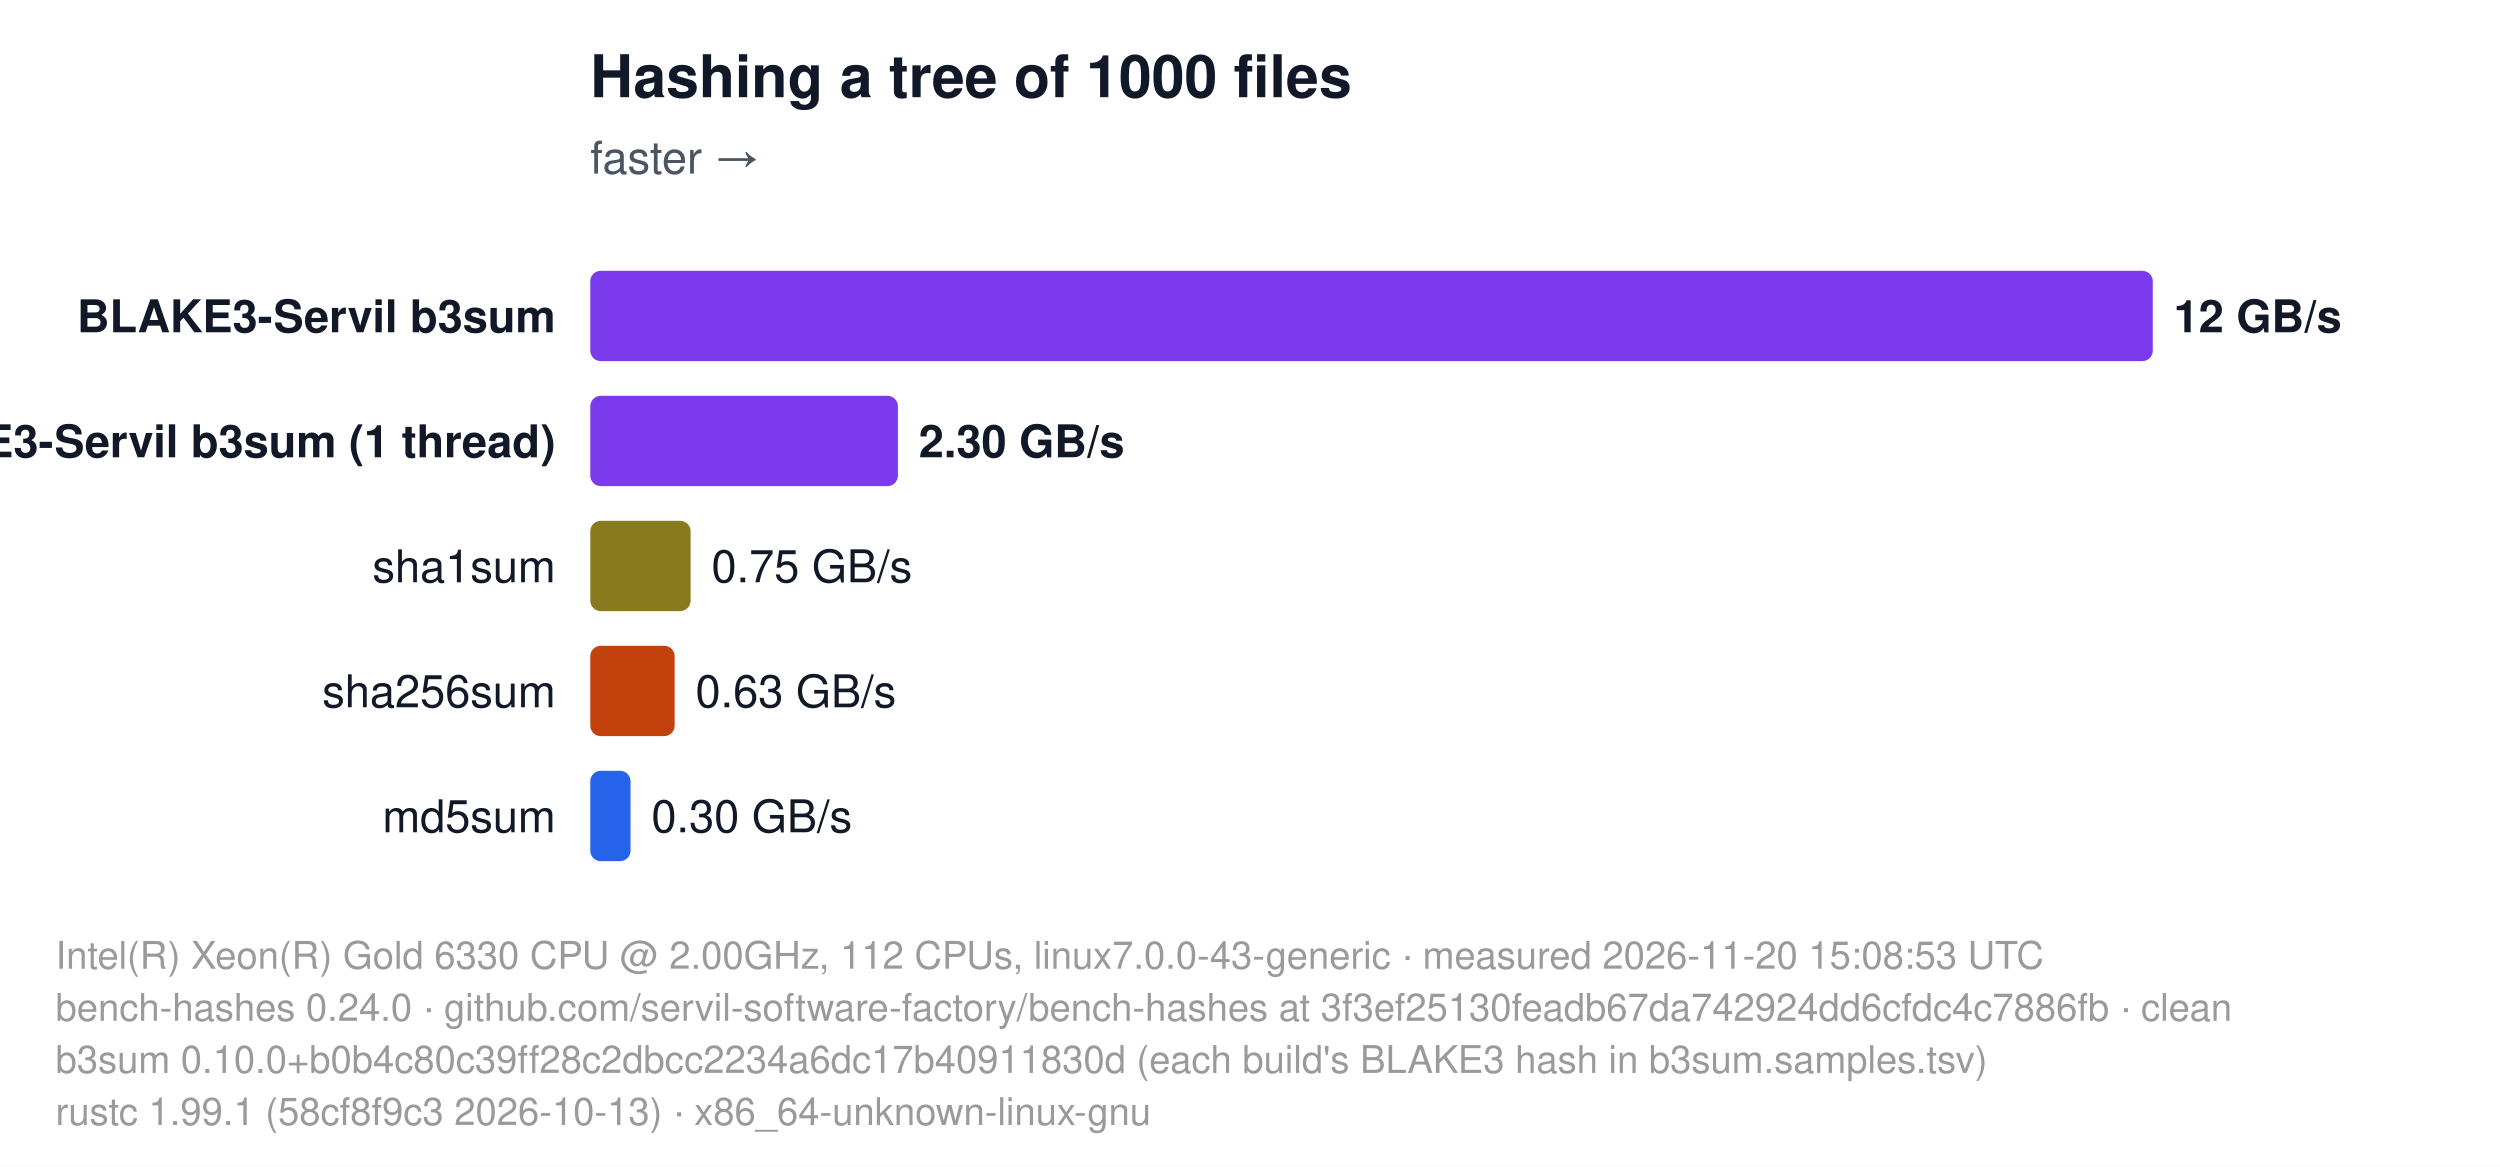
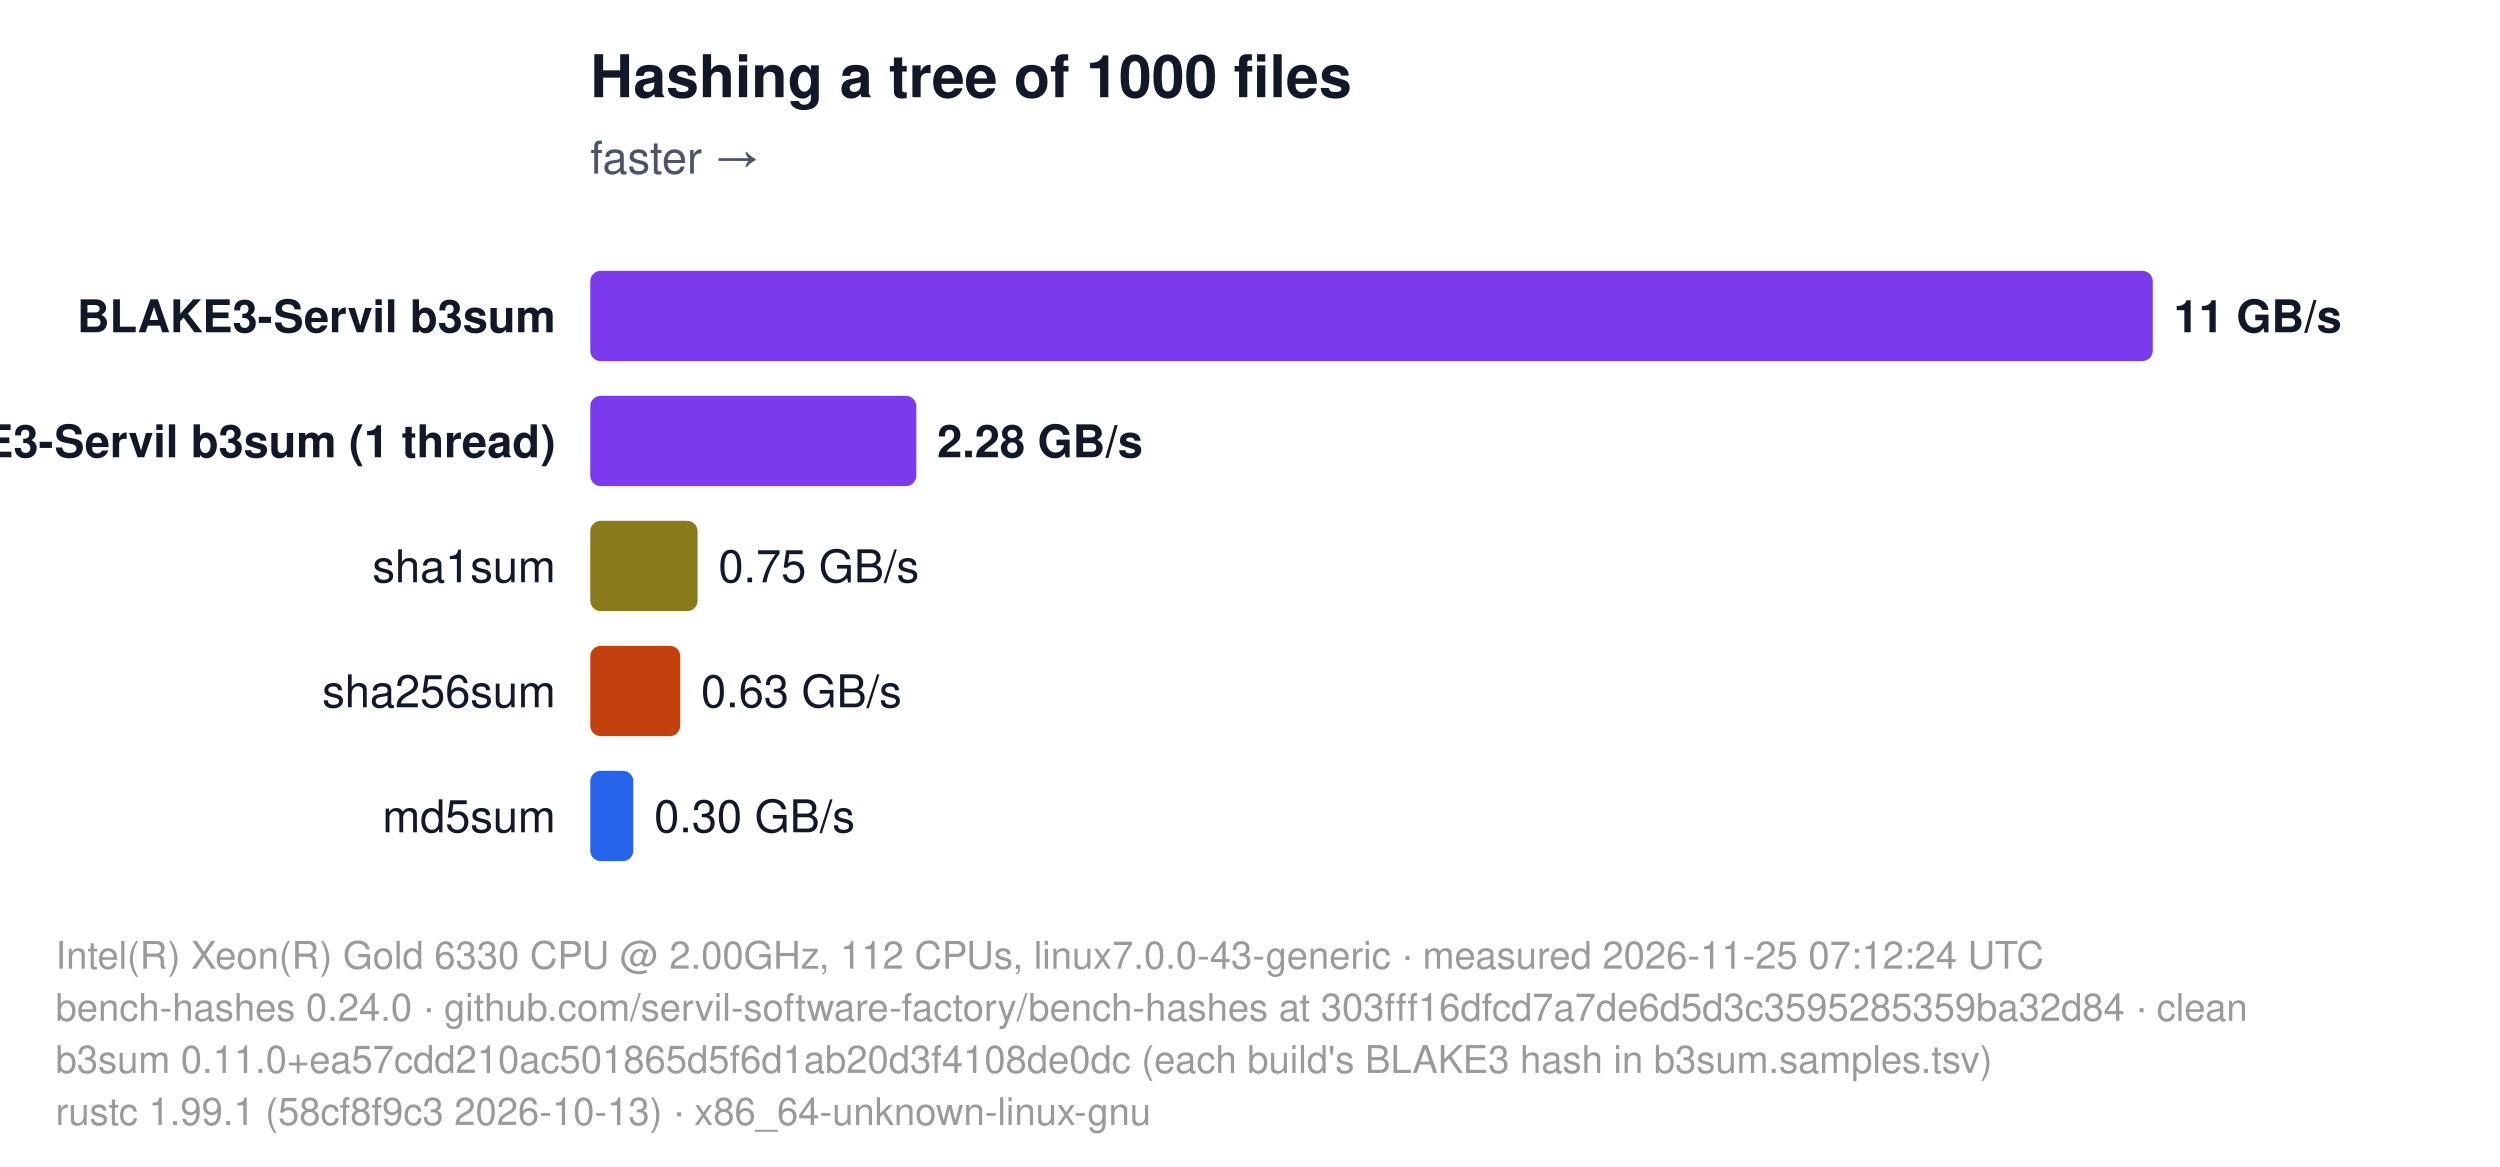
<svg xmlns="http://www.w3.org/2000/svg" width="720" height="336" viewBox="0 0 720 336" font-family="-apple-system, BlinkMacSystemFont, 'Segoe UI', Helvetica, Arial, sans-serif">
  <rect width="720" height="336" fill="#ffffff" />
  <text x="170" y="28" font-size="17" font-weight="600" fill="#111827">Hashing a tree of 1000 files</text>
  <text x="170" y="50" font-size="13" fill="#4b5563">faster →</text>
  <text x="160" y="95.7" font-size="13" fill="#111827" text-anchor="end" font-weight="600">BLAKE3-Servil b3sum</text>
  <rect x="170" y="78" width="450.0" height="26" rx="3" fill="#7c3aed" />
-   <text x="626.0" y="95.7" font-size="13" fill="#111827" font-weight="600">12 GB/s</text>
+   <text x="626.0" y="95.7" font-size="13" fill="#111827" font-weight="600">11 GB/s</text>
  <text x="160" y="131.7" font-size="13" fill="#111827" text-anchor="end" font-weight="600">BLAKE3-Servil b3sum (1 thread)</text>
-   <rect x="170" y="114" width="88.6" height="26" rx="3" fill="#7c3aed" />
-   <text x="264.6" y="131.7" font-size="13" fill="#111827" font-weight="600">2.30 GB/s</text>
+   <rect x="170" y="114" width="93.9" height="26" rx="3" fill="#7c3aed" />
+   <text x="269.9" y="131.7" font-size="13" fill="#111827" font-weight="600">2.28 GB/s</text>
  <text x="160" y="167.7" font-size="13" fill="#111827" text-anchor="end">sha1sum</text>
-   <rect x="170" y="150" width="28.9" height="26" rx="3" fill="#8a7a1e" />
-   <text x="204.9" y="167.7" font-size="13" fill="#111827">0.75 GB/s</text>
+   <rect x="170" y="150" width="30.9" height="26" rx="3" fill="#8a7a1e" />
+   <text x="206.9" y="167.7" font-size="13" fill="#111827">0.75 GB/s</text>
  <text x="160" y="203.7" font-size="13" fill="#111827" text-anchor="end">sha256sum</text>
-   <rect x="170" y="186" width="24.3" height="26" rx="3" fill="#c2410c" />
-   <text x="200.3" y="203.7" font-size="13" fill="#111827">0.63 GB/s</text>
+   <rect x="170" y="186" width="25.9" height="26" rx="3" fill="#c2410c" />
+   <text x="201.9" y="203.7" font-size="13" fill="#111827">0.63 GB/s</text>
  <text x="160" y="239.7" font-size="13" fill="#111827" text-anchor="end">md5sum</text>
-   <rect x="170" y="222" width="11.6" height="26" rx="3" fill="#2563eb" />
-   <text x="187.6" y="239.7" font-size="13" fill="#111827">0.30 GB/s</text>
-   <text x="16" y="279.0" font-size="11" fill="#9a9a9a">Intel(R) Xeon(R) Gold 6330 CPU @ 2.00GHz, 112 CPUs, linux7.0.0-43-generic · measured 2026-11-20 15:08:53 UTC</text>
-   <text x="16" y="294.0" font-size="11" fill="#9a9a9a">bench-hashes 0.24.0 · github.com/servil-software-factory/bench-hashes at 3f3ef25130feadb67da742924dd6cfdc4c7886fb · clean</text>
-   <text x="16" y="309.0" font-size="11" fill="#9a9a9a">b3sum 0.10.0+b0b4c80c39ff28c2dbcc2234a6dc17b40911830d (each build's BLAKE3 hash in b3sum.samples.tsv)</text>
+   <rect x="170" y="222" width="12.4" height="26" rx="3" fill="#2563eb" />
+   <text x="188.4" y="239.7" font-size="13" fill="#111827">0.30 GB/s</text>
+   <text x="16" y="279.0" font-size="11" fill="#9a9a9a">Intel(R) Xeon(R) Gold 6330 CPU @ 2.00GHz, 112 CPUs, linux7.0.0-43-generic · measured 2026-11-25 07:12:24 UTC</text>
+   <text x="16" y="294.0" font-size="11" fill="#9a9a9a">bench-hashes 0.24.0 · github.com/servil-software-factory/bench-hashes at 303fff16dfcd7a7de6d5d3c3595285359ba32d84 · clean</text>
+   <text x="16" y="309.0" font-size="11" fill="#9a9a9a">b3sum 0.11.0+ea57cdd210ac501865d5f6d1ab20d3f4108de0dc (each build's BLAKE3 hash in b3sum.samples.tsv)</text>
  <text x="16" y="324.0" font-size="11" fill="#9a9a9a">rustc 1.99.1 (58cf8f9c3 2026-10-13) · x86_64-unknown-linux-gnu</text>
</svg>
